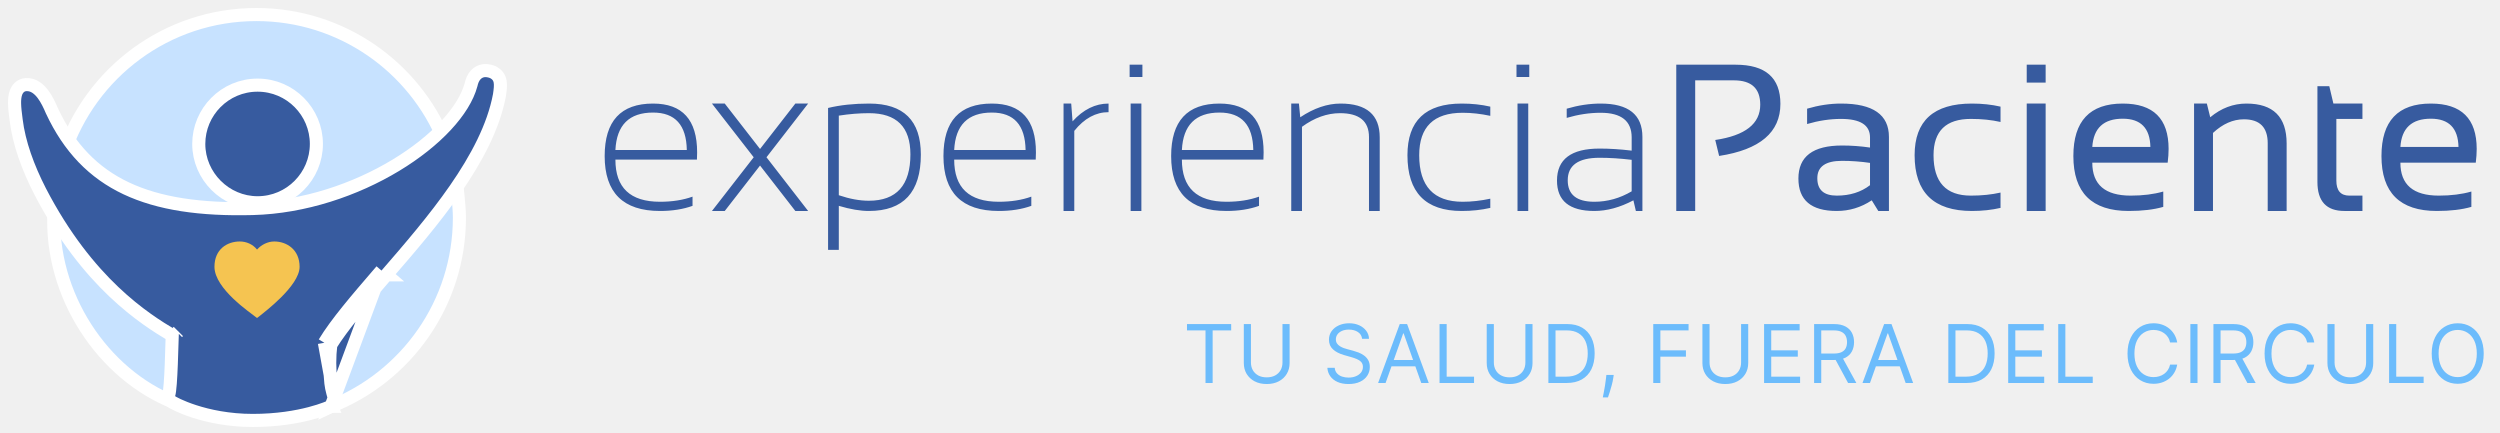
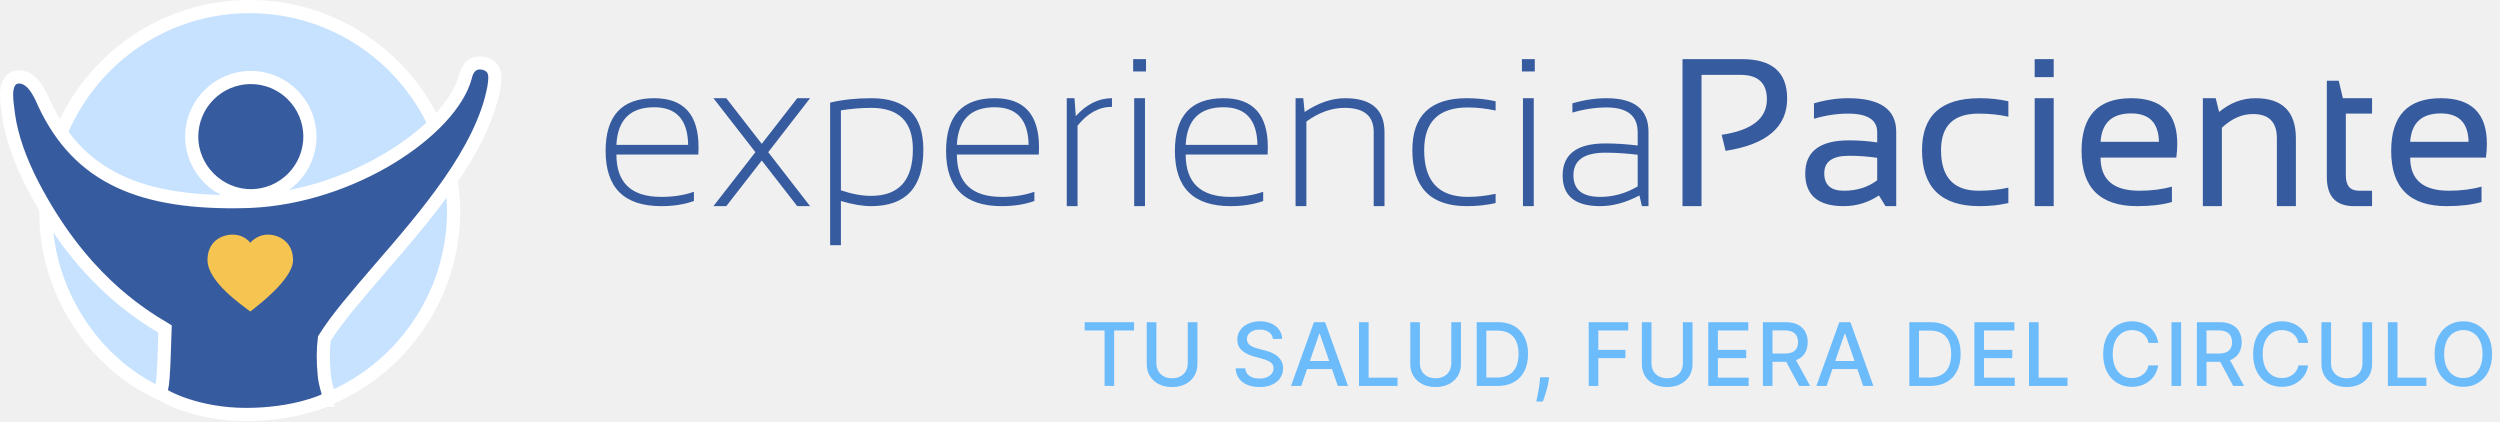
- <svg xmlns="http://www.w3.org/2000/svg" width="237" height="41" viewBox="0 0 237 41" fill="none">
-   <path d="M42.017 14.02L42.286 13.73L42.136 13.364C39.271 6.335 32.369 1.379 24.308 1.379C15.789 1.379 8.564 6.915 6.031 14.583L5.932 14.884L6.116 15.14C9.188 19.41 15.853 21.641 22.787 21.591C29.75 21.541 37.223 19.195 42.017 14.02Z" fill="#C7E2FF" stroke="white" stroke-width="1.241" />
-   <path d="M6.239 19.724L5.206 18.284L5.115 20.054C4.709 27.986 9.78 35.505 16.516 38.159L17.205 38.43L17.352 37.705C17.758 35.7 17.758 33.854 17.758 31.331V31.291V31.291V30.966L17.49 30.78C12.443 27.287 9.202 23.851 6.239 19.724Z" fill="#C7E2FF" stroke="white" stroke-width="1.241" />
-   <path d="M42.677 17.53L43.293 17.453L43.115 16.037L42.2 17.132L42.677 17.53ZM42.677 17.53L43.293 17.453L43.293 17.453L43.293 17.453L43.293 17.455L43.293 17.459L43.296 17.477L43.304 17.545C43.311 17.604 43.321 17.689 43.333 17.794C43.358 18.004 43.39 18.295 43.422 18.62C43.486 19.262 43.553 20.063 43.553 20.624C43.553 28.781 38.479 35.751 31.317 38.553L30.818 38.748L30.552 38.282C30.085 37.461 29.933 36.454 29.908 35.434C29.883 34.416 29.984 33.305 30.081 32.239L30.083 32.218L30.083 32.218L30.083 32.218L30.096 32.071L30.175 31.945C30.445 31.512 31.347 30.358 32.503 28.918C33.674 27.459 35.142 25.663 36.578 23.918C38.015 22.172 39.42 20.476 40.466 19.216C40.989 18.586 41.423 18.065 41.726 17.702L42.076 17.281L42.169 17.17L42.192 17.142L42.198 17.135L42.2 17.133L42.2 17.133C42.2 17.132 42.2 17.132 42.677 17.53Z" fill="#C7E2FF" stroke="white" stroke-width="1.241" />
-   <path d="M24.418 8.071C21.313 8.071 18.843 10.601 18.843 13.646C18.843 16.696 21.368 19.222 24.418 19.222C27.523 19.222 29.993 16.692 29.993 13.646C29.993 10.601 27.523 8.071 24.418 8.071Z" fill="#375B9F" stroke="white" stroke-width="1.241" />
-   <path d="M31.384 38.52L31.115 37.96C31.384 38.52 31.384 38.52 31.384 38.52L31.383 38.52L31.382 38.52L31.379 38.522L31.371 38.526L31.341 38.539C31.317 38.551 31.282 38.566 31.237 38.586C31.147 38.624 31.017 38.678 30.848 38.741C30.51 38.868 30.017 39.034 29.382 39.199C28.111 39.53 26.271 39.858 23.964 39.858C21.667 39.858 19.761 39.435 18.426 39.004C17.758 38.788 17.231 38.57 16.865 38.399C16.683 38.313 16.537 38.238 16.433 38.18C16.382 38.151 16.335 38.123 16.295 38.097C16.277 38.086 16.249 38.066 16.22 38.043C16.207 38.032 16.178 38.008 16.146 37.973C16.13 37.956 16.101 37.922 16.071 37.873C16.05 37.837 15.982 37.72 15.982 37.552V37.451L16.014 37.355C16.026 37.32 16.049 37.218 16.074 37.025C16.098 36.844 16.12 36.617 16.14 36.354C16.181 35.828 16.212 35.185 16.238 34.533C16.262 33.912 16.281 33.273 16.297 32.734C16.308 32.362 16.317 32.038 16.326 31.797C13.755 30.261 8.304 26.843 3.792 18.12L3.791 18.118C2.648 15.883 1.798 13.564 1.531 11.372L1.53 11.362L1.529 11.353C1.525 11.306 1.514 11.225 1.5 11.119C1.457 10.795 1.385 10.245 1.38 9.784C1.376 9.47 1.399 9.101 1.514 8.785C1.636 8.451 1.921 8.055 2.466 8.021C3.205 7.975 3.739 8.486 4.074 8.932C4.426 9.401 4.703 9.991 4.911 10.483C6.567 14.037 8.88 16.398 11.964 17.855C15.071 19.322 19.009 19.895 23.942 19.768L23.942 19.768C28.85 19.644 33.714 17.972 37.524 15.669C41.357 13.353 43.995 10.481 44.654 8.036C44.733 7.671 44.865 7.365 45.066 7.132C45.28 6.884 45.542 6.753 45.803 6.708C46.256 6.628 46.7 6.833 46.68 6.826L46.739 6.845L46.792 6.876C46.922 6.95 47.068 7.054 47.189 7.211C47.313 7.373 47.381 7.554 47.414 7.741C47.473 8.073 47.428 8.491 47.353 8.988L47.352 8.999L47.35 9.009C46.79 12.023 45.161 15.058 43.17 17.933C41.175 20.812 38.778 23.582 36.636 26.055M31.384 38.52L36.166 25.65M31.384 38.52L31.872 38.285L31.706 37.77L31.706 37.77L31.706 37.77L31.384 38.52ZM36.636 26.055C36.636 26.056 36.636 26.056 36.635 26.056L36.166 25.65M36.636 26.055C36.636 26.055 36.636 26.055 36.637 26.055L36.166 25.65M36.636 26.055C36.552 26.153 36.469 26.25 36.386 26.346C34.321 28.746 32.467 30.902 31.359 32.692M36.166 25.65C36.074 25.757 35.983 25.863 35.891 25.969C33.8 28.4 31.877 30.635 30.752 32.495M31.359 32.692C31.361 32.67 31.364 32.648 31.367 32.626L31.372 32.586V32.546V32.495H30.752M31.359 32.692C31.221 33.792 31.223 34.996 31.368 36.308L31.369 36.317L31.37 36.325C31.391 36.574 31.469 36.925 31.553 37.239C31.593 37.391 31.631 37.525 31.66 37.621C31.674 37.669 31.686 37.707 31.694 37.733L31.703 37.762L31.706 37.769L31.706 37.77L31.706 37.77L30.752 32.495M31.359 32.692C31.333 32.733 31.308 32.775 31.283 32.816L30.859 32.56L30.836 32.546L30.752 32.495M16.909 31.422L16.816 31.515L16.909 31.422Z" fill="#375B9F" stroke="white" stroke-width="1.241" />
-   <path d="M24.367 30.145L24.162 29.992C23.805 29.685 20.331 27.387 20.331 25.293C20.331 23.607 21.557 22.892 22.732 22.892C23.345 22.892 23.958 23.147 24.367 23.658C24.775 23.198 25.388 22.892 26.001 22.892C27.176 22.892 28.402 23.658 28.402 25.293C28.402 27.131 24.928 29.685 24.571 29.992L24.367 30.145Z" fill="#F5C451" />
-   <path d="M61.909 9.818C64.695 9.818 66.088 11.36 66.088 14.444C66.088 14.663 66.082 14.893 66.069 15.132H58.34C58.34 17.796 59.75 19.127 62.568 19.127C63.725 19.127 64.753 18.966 65.652 18.642V19.515C64.753 19.838 63.725 20 62.568 20C59.071 20 57.322 18.264 57.322 14.793C57.322 11.476 58.851 9.818 61.909 9.818ZM58.34 14.22H65.109C65.07 11.854 64.003 10.671 61.909 10.671C59.646 10.671 58.457 11.854 58.34 14.22ZM71.451 14.909L67.494 9.818H68.707L72.052 14.123L75.398 9.818H76.61L72.663 14.909L76.61 20H75.398L72.052 15.694L68.707 20H67.494L71.451 14.909ZM79.519 18.507C80.547 18.856 81.494 19.03 82.36 19.03C84.991 19.03 86.307 17.566 86.307 14.637C86.307 12.032 84.998 10.729 82.38 10.729C81.475 10.729 80.521 10.807 79.519 10.962V18.507ZM78.501 10.235C79.658 9.957 80.957 9.818 82.399 9.818C85.664 9.818 87.296 11.431 87.296 14.657C87.296 18.219 85.654 20 82.37 20C81.555 20 80.605 19.838 79.519 19.515V23.685H78.501V10.235ZM94.026 9.818C96.812 9.818 98.206 11.36 98.206 14.444C98.206 14.663 98.199 14.893 98.186 15.132H90.457C90.457 17.796 91.867 19.127 94.685 19.127C95.843 19.127 96.871 18.966 97.769 18.642V19.515C96.871 19.838 95.843 20 94.685 20C91.188 20 89.439 18.264 89.439 14.793C89.439 11.476 90.968 9.818 94.026 9.818ZM90.457 14.22H97.226C97.187 11.854 96.121 10.671 94.026 10.671C91.763 10.671 90.574 11.854 90.457 14.22ZM100.824 20V9.818H101.551L101.677 11.505C102.699 10.38 103.836 9.818 105.091 9.818V10.633C103.875 10.633 102.792 11.224 101.842 12.407V20H100.824ZM108.3 6.133V7.297H107.088V6.133H108.3ZM108.203 9.818V20H107.185V9.818H108.203ZM115.612 9.818C118.398 9.818 119.791 11.36 119.791 14.444C119.791 14.663 119.785 14.893 119.772 15.132H112.043C112.043 17.796 113.453 19.127 116.271 19.127C117.429 19.127 118.457 18.966 119.355 18.642V19.515C118.457 19.838 117.429 20 116.271 20C112.774 20 111.025 18.264 111.025 14.793C111.025 11.476 112.554 9.818 115.612 9.818ZM112.043 14.22H118.812C118.773 11.854 117.707 10.671 115.612 10.671C113.349 10.671 112.16 11.854 112.043 14.22ZM122.41 20V9.818H123.137L123.263 11.117C124.563 10.251 125.836 9.818 127.084 9.818C129.56 9.818 130.798 10.888 130.798 13.028V20H129.78V12.999C129.78 11.486 128.865 10.729 127.035 10.729C125.813 10.729 124.611 11.159 123.428 12.019V20H122.41ZM141.281 19.709C140.44 19.903 139.535 20 138.565 20C135.139 20 133.426 18.238 133.426 14.715C133.426 11.45 135.139 9.818 138.565 9.818C139.535 9.818 140.44 9.915 141.281 10.109V10.982C140.375 10.788 139.503 10.691 138.662 10.691C135.915 10.691 134.541 12.032 134.541 14.715C134.541 17.657 135.915 19.127 138.662 19.127C139.503 19.127 140.375 19.03 141.281 18.836V19.709ZM144.975 6.133V7.297H143.763V6.133H144.975ZM144.878 9.818V20H143.86V9.818H144.878ZM147.603 17.12C147.603 15.096 148.948 14.085 151.637 14.085C152.587 14.085 153.602 14.149 154.682 14.279V13.028C154.682 11.47 153.703 10.691 151.744 10.691C150.697 10.691 149.623 10.852 148.524 11.175V10.303C149.623 9.98 150.697 9.818 151.744 9.818C154.381 9.818 155.7 10.872 155.7 12.979V20H155.08L154.847 18.991C153.573 19.664 152.339 20 151.143 20C148.783 20 147.603 19.04 147.603 17.12ZM151.637 14.957C149.627 14.957 148.621 15.669 148.621 17.091C148.621 18.448 149.462 19.127 151.143 19.127C152.384 19.127 153.564 18.797 154.682 18.138V15.151C153.602 15.022 152.587 14.957 151.637 14.957ZM158.91 20V6.133H164.534C167.366 6.133 168.782 7.371 168.782 9.847C168.782 12.543 166.846 14.188 162.973 14.783L162.605 13.27C165.449 12.85 166.871 11.735 166.871 9.925C166.871 8.386 166.037 7.617 164.37 7.617H160.704V20H158.91ZM170.489 16.926C170.489 14.838 171.866 13.794 174.62 13.794C175.505 13.794 176.391 13.858 177.277 13.988V13.028C177.277 11.858 176.362 11.273 174.532 11.273C173.485 11.273 172.412 11.434 171.313 11.757V10.303C172.412 9.98 173.485 9.818 174.532 9.818C177.558 9.818 179.071 10.872 179.071 12.979V20H178.062L177.441 18.991C176.426 19.664 175.321 20 174.125 20C171.701 20 170.489 18.975 170.489 16.926ZM174.62 15.248C173.061 15.248 172.282 15.798 172.282 16.897C172.282 17.996 172.897 18.545 174.125 18.545C175.366 18.545 176.417 18.216 177.277 17.556V15.442C176.391 15.313 175.505 15.248 174.62 15.248ZM189.65 19.709C188.81 19.903 187.905 20 186.935 20C183.315 20 181.505 18.238 181.505 14.715C181.505 11.45 183.315 9.818 186.935 9.818C187.905 9.818 188.81 9.915 189.65 10.109V11.563C188.81 11.37 187.872 11.273 186.838 11.273C184.478 11.273 183.299 12.42 183.299 14.715C183.299 17.269 184.478 18.545 186.838 18.545C187.872 18.545 188.81 18.448 189.65 18.255V19.709ZM193.927 9.818V20H192.133V9.818H193.927ZM193.927 6.133V7.83H192.133V6.133H193.927ZM201.238 9.818C204.135 9.818 205.583 11.25 205.583 14.114C205.583 14.521 205.554 14.957 205.495 15.423H198.349C198.349 17.505 199.564 18.545 201.995 18.545C203.152 18.545 204.18 18.416 205.078 18.157V19.612C204.18 19.871 203.087 20 201.801 20C198.303 20 196.555 18.264 196.555 14.793C196.555 11.476 198.116 9.818 201.238 9.818ZM198.349 13.93H203.857C203.818 12.145 202.945 11.253 201.238 11.253C199.428 11.253 198.465 12.145 198.349 13.93ZM207.997 20V9.818H209.209L209.529 11.117C210.57 10.251 211.715 9.818 212.962 9.818C215.503 9.818 216.773 11.082 216.773 13.61V20H214.979V13.58C214.979 12.068 214.226 11.311 212.72 11.311C211.692 11.311 210.716 11.741 209.791 12.601V20H207.997ZM219.692 8.169H220.817L221.205 9.818H223.959V11.273H221.486V17.12C221.486 18.07 221.897 18.545 222.718 18.545H223.959V20H222.252C220.546 20 219.692 19.085 219.692 17.256V8.169ZM230.446 9.818C233.343 9.818 234.791 11.25 234.791 14.114C234.791 14.521 234.762 14.957 234.703 15.423H227.557C227.557 17.505 228.772 18.545 231.203 18.545C232.36 18.545 233.388 18.416 234.286 18.157V19.612C233.388 19.871 232.295 20 231.009 20C227.511 20 225.763 18.264 225.763 14.793C225.763 11.476 227.324 9.818 230.446 9.818ZM227.557 13.93H233.065C233.026 12.145 232.153 11.253 230.446 11.253C228.636 11.253 227.673 12.145 227.557 13.93Z" fill="#375B9F" />
-   <path d="M112.527 31.322V30.722H116.716V31.322H114.959V36.307H114.283V31.322H112.527ZM121.579 30.722H122.255V34.42C122.255 34.802 122.165 35.143 121.985 35.443C121.807 35.741 121.555 35.977 121.229 36.149C120.904 36.32 120.522 36.406 120.084 36.406C119.646 36.406 119.264 36.32 118.939 36.149C118.613 35.977 118.36 35.741 118.18 35.443C118.002 35.143 117.913 34.802 117.913 34.42V30.722H118.589V34.366C118.589 34.638 118.649 34.881 118.769 35.094C118.889 35.305 119.06 35.471 119.282 35.593C119.506 35.713 119.773 35.773 120.084 35.773C120.395 35.773 120.662 35.713 120.886 35.593C121.109 35.471 121.28 35.305 121.399 35.094C121.519 34.881 121.579 34.638 121.579 34.366V30.722ZM129.127 32.118C129.095 31.842 128.962 31.627 128.729 31.475C128.496 31.322 128.211 31.246 127.873 31.246C127.626 31.246 127.409 31.286 127.224 31.366C127.04 31.446 126.896 31.556 126.793 31.696C126.691 31.836 126.64 31.995 126.64 32.173C126.64 32.322 126.676 32.45 126.746 32.557C126.819 32.663 126.912 32.751 127.025 32.822C127.137 32.891 127.256 32.948 127.379 32.994C127.503 33.037 127.616 33.073 127.72 33.1L128.287 33.253C128.433 33.291 128.595 33.344 128.773 33.411C128.953 33.478 129.125 33.57 129.288 33.687C129.454 33.801 129.59 33.948 129.697 34.128C129.805 34.308 129.858 34.529 129.858 34.791C129.858 35.093 129.779 35.366 129.621 35.609C129.465 35.853 129.236 36.047 128.934 36.19C128.634 36.334 128.269 36.406 127.84 36.406C127.44 36.406 127.094 36.341 126.801 36.212C126.51 36.083 126.281 35.903 126.114 35.672C125.948 35.441 125.855 35.173 125.833 34.867H126.531C126.549 35.078 126.62 35.253 126.744 35.391C126.869 35.527 127.027 35.629 127.218 35.697C127.411 35.762 127.618 35.795 127.84 35.795C128.098 35.795 128.33 35.753 128.536 35.669C128.741 35.584 128.904 35.466 129.024 35.315C129.144 35.162 129.204 34.984 129.204 34.78C129.204 34.595 129.152 34.444 129.048 34.327C128.945 34.211 128.808 34.117 128.639 34.044C128.47 33.971 128.287 33.907 128.091 33.853L127.404 33.657C126.967 33.531 126.622 33.352 126.367 33.119C126.113 32.886 125.986 32.582 125.986 32.206C125.986 31.893 126.07 31.62 126.239 31.387C126.41 31.153 126.639 30.971 126.926 30.842C127.216 30.711 127.538 30.646 127.895 30.646C128.255 30.646 128.575 30.71 128.855 30.839C129.135 30.966 129.356 31.141 129.52 31.363C129.686 31.585 129.773 31.837 129.782 32.118H129.127ZM131.353 36.307H130.644L132.695 30.722H133.393L135.444 36.307H134.735L133.066 31.606H133.022L131.353 36.307ZM131.615 34.126H134.473V34.726H131.615V34.126ZM136.468 36.307V30.722H137.144V35.707H139.74V36.307H136.468ZM144.607 30.722H145.283V34.42C145.283 34.802 145.193 35.143 145.013 35.443C144.835 35.741 144.583 35.977 144.257 36.149C143.932 36.32 143.55 36.406 143.112 36.406C142.674 36.406 142.292 36.32 141.967 36.149C141.641 35.977 141.388 35.741 141.208 35.443C141.03 35.143 140.941 34.802 140.941 34.42V30.722H141.617V34.366C141.617 34.638 141.677 34.881 141.797 35.094C141.917 35.305 142.088 35.471 142.31 35.593C142.534 35.713 142.801 35.773 143.112 35.773C143.423 35.773 143.69 35.713 143.914 35.593C144.137 35.471 144.308 35.305 144.427 35.094C144.547 34.881 144.607 34.638 144.607 34.366V30.722ZM148.511 36.307H146.787V30.722H148.587C149.129 30.722 149.593 30.834 149.978 31.057C150.364 31.279 150.659 31.598 150.864 32.015C151.07 32.429 151.173 32.926 151.173 33.504C151.173 34.086 151.069 34.587 150.862 35.007C150.654 35.425 150.353 35.746 149.956 35.972C149.56 36.196 149.078 36.307 148.511 36.307ZM147.464 35.707H148.467C148.929 35.707 149.312 35.618 149.615 35.44C149.919 35.262 150.145 35.008 150.294 34.679C150.444 34.35 150.518 33.958 150.518 33.504C150.518 33.053 150.444 32.665 150.297 32.339C150.15 32.012 149.93 31.761 149.637 31.587C149.344 31.41 148.98 31.322 148.544 31.322H147.464V35.707ZM152.981 35.544L152.937 35.838C152.906 36.046 152.859 36.267 152.796 36.504C152.734 36.74 152.669 36.963 152.602 37.172C152.535 37.381 152.479 37.547 152.436 37.671H151.945C151.968 37.555 151.999 37.401 152.037 37.21C152.076 37.019 152.114 36.806 152.152 36.569C152.192 36.335 152.225 36.095 152.25 35.849L152.283 35.544H152.981ZM156.728 36.307V30.722H160.077V31.322H157.404V33.209H159.826V33.809H157.404V36.307H156.728ZM165.055 30.722H165.731V34.42C165.731 34.802 165.641 35.143 165.461 35.443C165.283 35.741 165.031 35.977 164.705 36.149C164.38 36.32 163.998 36.406 163.56 36.406C163.122 36.406 162.74 36.32 162.415 36.149C162.089 35.977 161.836 35.741 161.656 35.443C161.478 35.143 161.389 34.802 161.389 34.42V30.722H162.065V34.366C162.065 34.638 162.125 34.881 162.245 35.094C162.365 35.305 162.536 35.471 162.758 35.593C162.982 35.713 163.249 35.773 163.56 35.773C163.871 35.773 164.138 35.713 164.362 35.593C164.585 35.471 164.756 35.305 164.875 35.094C164.995 34.881 165.055 34.638 165.055 34.366V30.722ZM167.235 36.307V30.722H170.606V31.322H167.912V33.209H170.432V33.809H167.912V35.707H170.65V36.307H167.235ZM171.979 36.307V30.722H173.866C174.302 30.722 174.661 30.797 174.941 30.946C175.221 31.093 175.428 31.296 175.562 31.554C175.697 31.812 175.764 32.106 175.764 32.435C175.764 32.764 175.697 33.056 175.562 33.31C175.428 33.565 175.222 33.765 174.943 33.91C174.665 34.054 174.31 34.126 173.877 34.126H172.35V33.515H173.855C174.153 33.515 174.393 33.471 174.575 33.384C174.759 33.297 174.892 33.173 174.973 33.013C175.057 32.851 175.099 32.658 175.099 32.435C175.099 32.211 175.057 32.016 174.973 31.848C174.89 31.681 174.756 31.552 174.572 31.461C174.389 31.368 174.146 31.322 173.844 31.322H172.655V36.307H171.979ZM174.608 33.798L175.982 36.307H175.197L173.844 33.798H174.608ZM177.274 36.307H176.565L178.616 30.722H179.314L181.365 36.307H180.656L178.987 31.606H178.943L177.274 36.307ZM177.536 34.126H180.394V34.726H177.536V34.126ZM186.426 36.307H184.702V30.722H186.502C187.044 30.722 187.508 30.834 187.893 31.057C188.278 31.279 188.574 31.598 188.779 32.015C188.985 32.429 189.088 32.926 189.088 33.504C189.088 34.086 188.984 34.587 188.777 35.007C188.569 35.425 188.268 35.746 187.871 35.972C187.475 36.196 186.993 36.307 186.426 36.307ZM185.378 35.707H186.382C186.844 35.707 187.227 35.618 187.53 35.44C187.834 35.262 188.06 35.008 188.209 34.679C188.358 34.35 188.433 33.958 188.433 33.504C188.433 33.053 188.359 32.665 188.212 32.339C188.065 32.012 187.845 31.761 187.552 31.587C187.259 31.41 186.895 31.322 186.458 31.322H185.378V35.707ZM190.376 36.307V30.722H193.747V31.322H191.052V33.209H193.572V33.809H191.052V35.707H193.79V36.307H190.376ZM195.119 36.307V30.722H195.796V35.707H198.392V36.307H195.119ZM206.401 32.467H205.725C205.685 32.273 205.615 32.102 205.515 31.955C205.417 31.807 205.297 31.684 205.155 31.584C205.015 31.482 204.859 31.406 204.688 31.355C204.517 31.304 204.339 31.278 204.154 31.278C203.816 31.278 203.509 31.364 203.235 31.535C202.962 31.706 202.745 31.957 202.583 32.29C202.423 32.623 202.343 33.031 202.343 33.515C202.343 33.998 202.423 34.407 202.583 34.739C202.745 35.072 202.962 35.324 203.235 35.495C203.509 35.666 203.816 35.751 204.154 35.751C204.339 35.751 204.517 35.726 204.688 35.675C204.859 35.624 205.015 35.548 205.155 35.448C205.297 35.346 205.417 35.222 205.515 35.075C205.615 34.926 205.685 34.755 205.725 34.562H206.401C206.35 34.847 206.257 35.103 206.123 35.328C205.988 35.554 205.821 35.746 205.621 35.904C205.421 36.06 205.197 36.179 204.947 36.261C204.7 36.343 204.436 36.384 204.154 36.384C203.677 36.384 203.254 36.267 202.883 36.035C202.512 35.802 202.22 35.471 202.007 35.042C201.795 34.613 201.688 34.104 201.688 33.515C201.688 32.926 201.795 32.416 202.007 31.987C202.22 31.558 202.512 31.227 202.883 30.995C203.254 30.762 203.677 30.646 204.154 30.646C204.436 30.646 204.7 30.686 204.947 30.768C205.197 30.85 205.421 30.97 205.621 31.128C205.821 31.285 205.988 31.476 206.123 31.701C206.257 31.925 206.35 32.18 206.401 32.467ZM208.324 30.722V36.307H207.648V30.722H208.324ZM209.834 36.307V30.722H211.721C212.157 30.722 212.516 30.797 212.796 30.946C213.076 31.093 213.283 31.296 213.417 31.554C213.552 31.812 213.619 32.106 213.619 32.435C213.619 32.764 213.552 33.056 213.417 33.31C213.283 33.565 213.076 33.765 212.798 33.91C212.52 34.054 212.165 34.126 211.732 34.126H210.205V33.515H211.71C212.008 33.515 212.248 33.471 212.43 33.384C212.614 33.297 212.746 33.173 212.828 33.013C212.912 32.851 212.954 32.658 212.954 32.435C212.954 32.211 212.912 32.016 212.828 31.848C212.745 31.681 212.611 31.552 212.427 31.461C212.244 31.368 212.001 31.322 211.699 31.322H210.51V36.307H209.834ZM212.463 33.798L213.837 36.307H213.052L211.699 33.798H212.463ZM219.394 32.467H218.718C218.678 32.273 218.608 32.102 218.508 31.955C218.41 31.807 218.29 31.684 218.148 31.584C218.008 31.482 217.853 31.406 217.682 31.355C217.511 31.304 217.333 31.278 217.147 31.278C216.809 31.278 216.503 31.364 216.228 31.535C215.955 31.706 215.738 31.957 215.576 32.29C215.416 32.623 215.336 33.031 215.336 33.515C215.336 33.998 215.416 34.407 215.576 34.739C215.738 35.072 215.955 35.324 216.228 35.495C216.503 35.666 216.809 35.751 217.147 35.751C217.333 35.751 217.511 35.726 217.682 35.675C217.853 35.624 218.008 35.548 218.148 35.448C218.29 35.346 218.41 35.222 218.508 35.075C218.608 34.926 218.678 34.755 218.718 34.562H219.394C219.343 34.847 219.251 35.103 219.116 35.328C218.982 35.554 218.814 35.746 218.614 35.904C218.414 36.06 218.19 36.179 217.941 36.261C217.693 36.343 217.429 36.384 217.147 36.384C216.671 36.384 216.247 36.267 215.876 36.035C215.505 35.802 215.213 35.471 215.001 35.042C214.788 34.613 214.682 34.104 214.682 33.515C214.682 32.926 214.788 32.416 215.001 31.987C215.213 31.558 215.505 31.227 215.876 30.995C216.247 30.762 216.671 30.646 217.147 30.646C217.429 30.646 217.693 30.686 217.941 30.768C218.19 30.85 218.414 30.97 218.614 31.128C218.814 31.285 218.982 31.476 219.116 31.701C219.251 31.925 219.343 32.18 219.394 32.467ZM224.306 30.722H224.983V34.42C224.983 34.802 224.893 35.143 224.713 35.443C224.535 35.741 224.283 35.977 223.957 36.149C223.632 36.32 223.25 36.406 222.812 36.406C222.374 36.406 221.992 36.32 221.666 36.149C221.341 35.977 221.088 35.741 220.908 35.443C220.73 35.143 220.641 34.802 220.641 34.42V30.722H221.317V34.366C221.317 34.638 221.377 34.881 221.497 35.094C221.617 35.305 221.788 35.471 222.01 35.593C222.234 35.713 222.501 35.773 222.812 35.773C223.123 35.773 223.39 35.713 223.614 35.593C223.837 35.471 224.008 35.305 224.126 35.094C224.246 34.881 224.306 34.638 224.306 34.366V30.722ZM226.487 36.307V30.722H227.163V35.707H229.76V36.307H226.487ZM235.456 33.515C235.456 34.104 235.349 34.613 235.137 35.042C234.924 35.471 234.632 35.802 234.261 36.035C233.89 36.267 233.467 36.384 232.99 36.384C232.514 36.384 232.09 36.267 231.719 36.035C231.349 35.802 231.057 35.471 230.844 35.042C230.631 34.613 230.525 34.104 230.525 33.515C230.525 32.926 230.631 32.416 230.844 31.987C231.057 31.558 231.349 31.227 231.719 30.995C232.09 30.762 232.514 30.646 232.99 30.646C233.467 30.646 233.89 30.762 234.261 30.995C234.632 31.227 234.924 31.558 235.137 31.987C235.349 32.416 235.456 32.926 235.456 33.515ZM234.801 33.515C234.801 33.031 234.72 32.623 234.559 32.29C234.399 31.957 234.181 31.706 233.907 31.535C233.634 31.364 233.329 31.278 232.99 31.278C232.652 31.278 232.346 31.364 232.071 31.535C231.799 31.706 231.581 31.957 231.419 32.29C231.259 32.623 231.179 33.031 231.179 33.515C231.179 33.998 231.259 34.407 231.419 34.739C231.581 35.072 231.799 35.324 232.071 35.495C232.346 35.666 232.652 35.751 232.99 35.751C233.329 35.751 233.634 35.666 233.907 35.495C234.181 35.324 234.399 35.072 234.559 34.739C234.72 34.407 234.801 33.998 234.801 33.515Z" fill="#6CBCFC" />
+ <svg xmlns="http://www.w3.org/2000/svg" width="570" height="96" viewBox="0 0 570 96" fill="none">
+   <path d="M56.917 1.5C76.4 1.5 93.082 13.479 100.007 30.467L100.368 31.351L99.718 32.052C88.13 44.56 70.07 50.229 53.241 50.35C36.745 50.468 20.877 45.246 13.303 35.239L12.949 34.76L12.502 34.139L12.743 33.413C18.865 14.879 36.327 1.5 56.917 1.5Z" fill="#C7E2FF" stroke="white" stroke-width="3" />
+   <path d="M41.084 76.025C41.071 81.068 40.967 85.034 40.105 89.296L39.749 91.05L38.084 90.393C21.804 83.98 9.547 65.806 10.53 46.635L10.748 42.358L13.246 45.837C20.406 55.813 28.241 64.115 40.439 72.56L41.084 73.008V73.794L41.084 76.025Z" fill="#C7E2FF" stroke="white" stroke-width="3" />
+   <path d="M102.801 40.348V40.352C102.802 40.355 102.803 40.359 102.803 40.364C102.804 40.374 102.806 40.388 102.808 40.407C102.813 40.445 102.82 40.501 102.829 40.572C102.846 40.714 102.87 40.919 102.899 41.173C102.958 41.68 103.036 42.385 103.115 43.17C103.269 44.72 103.431 46.657 103.431 48.014C103.431 67.727 91.167 84.574 73.858 91.346L72.65 91.818L72.008 90.69C70.879 88.707 70.513 86.273 70.453 83.808C70.392 81.33 70.639 78.626 70.874 76.034L70.907 75.678L71.096 75.375L71.412 74.903C72.305 73.621 74.279 71.104 76.723 68.059C79.554 64.533 83.102 60.192 86.573 55.973C90.044 51.754 93.442 47.655 95.97 44.61C97.235 43.088 98.282 41.828 99.013 40.95C99.379 40.511 99.666 40.167 99.862 39.932C99.959 39.816 100.034 39.726 100.084 39.666C100.109 39.636 100.128 39.613 100.141 39.597C100.147 39.59 100.153 39.584 100.156 39.58C100.157 39.578 100.159 39.576 100.16 39.575L100.161 39.574L102.372 36.926L102.801 40.348Z" fill="#C7E2FF" stroke="white" stroke-width="3" />
+   <path d="M57.184 17.674C64.689 17.674 70.658 23.788 70.658 31.149C70.658 38.51 64.688 44.624 57.184 44.624C49.812 44.624 43.708 38.521 43.708 31.149C43.708 23.788 49.678 17.674 57.184 17.674Z" fill="#375B9F" stroke="white" stroke-width="3" />
+   <path d="M108.867 14.378C109.689 14.234 110.499 14.476 110.832 14.6L110.989 14.664L111.13 14.711L111.259 14.785C111.574 14.965 111.926 15.215 112.218 15.595C112.518 15.986 112.684 16.423 112.764 16.876C112.905 17.679 112.795 18.689 112.615 19.89L112.612 19.916L112.607 19.941C111.254 27.225 107.317 34.561 102.504 41.509C97.682 48.469 91.887 55.165 86.711 61.142C81.479 67.226 76.743 72.685 73.958 77.185C73.648 79.674 73.63 82.382 73.918 85.317L73.981 85.921L73.985 85.962L74.011 86.198C74.083 86.773 74.251 87.507 74.427 88.172C74.524 88.538 74.617 88.862 74.686 89.094C74.721 89.209 74.749 89.301 74.769 89.363C74.778 89.394 74.786 89.418 74.791 89.433C74.793 89.441 74.795 89.447 74.796 89.45L74.798 89.454L75.198 90.699L74.019 91.266L73.37 89.914L74.019 91.266L74.018 91.266C74.017 91.267 74.016 91.267 74.015 91.267C74.013 91.268 74.01 91.27 74.008 91.271C74.002 91.274 73.995 91.277 73.986 91.281C73.969 91.289 73.945 91.3 73.916 91.313C73.857 91.34 73.772 91.378 73.664 91.425C73.447 91.518 73.132 91.647 72.724 91.801C71.907 92.107 70.715 92.508 69.18 92.908C66.109 93.708 61.66 94.5 56.086 94.5C50.533 94.5 45.928 93.479 42.701 92.436C41.087 91.915 39.812 91.387 38.928 90.974C38.487 90.767 38.136 90.586 37.884 90.445C37.761 90.376 37.646 90.308 37.551 90.245C37.508 90.217 37.44 90.17 37.369 90.113C37.338 90.088 37.267 90.029 37.19 89.944C37.152 89.903 37.08 89.82 37.01 89.703C36.958 89.617 36.794 89.332 36.794 88.926V88.683L36.87 88.451C36.898 88.366 36.954 88.118 37.016 87.653C37.073 87.216 37.127 86.666 37.176 86.031C37.274 84.762 37.351 83.206 37.412 81.63C37.511 79.097 37.574 76.446 37.628 75.018C31.413 71.305 18.238 63.046 7.332 41.961L7.329 41.955C4.653 36.724 2.642 31.299 1.932 26.149L1.866 25.651L1.864 25.629L1.861 25.605C1.819 25.144 1.517 23.291 1.501 21.813C1.493 21.054 1.547 20.162 1.825 19.399C2.121 18.591 2.809 17.635 4.126 17.553L4.292 17.547C5.992 17.519 7.229 18.709 8.013 19.755C8.862 20.887 9.532 22.312 10.034 23.501C14.037 32.092 19.628 37.799 27.082 41.32C34.591 44.867 44.109 46.251 56.032 45.945H56.033L57.145 45.906C68.627 45.39 79.938 41.429 88.859 36.038C98.143 30.428 104.525 23.47 106.103 17.553C106.292 16.687 106.607 15.958 107.087 15.402C107.603 14.803 108.237 14.488 108.867 14.378Z" fill="#375B9F" stroke="white" stroke-width="3" />
+   <path d="M57.059 71.025L56.565 70.655C55.701 69.914 47.306 64.358 47.306 59.297C47.306 55.223 50.269 53.494 53.108 53.494C54.59 53.494 56.071 54.111 57.059 55.346C58.046 54.235 59.528 53.494 61.009 53.494C63.849 53.494 66.812 55.346 66.812 59.297C66.812 63.741 58.417 69.914 57.553 70.655L57.059 71.025Z" fill="#F5C451" />
+   <path d="M149.165 22.391C155.899 22.391 159.267 26.117 159.267 33.57C159.267 34.102 159.251 34.656 159.22 35.234H140.54C140.54 41.672 143.946 44.891 150.759 44.891C153.556 44.891 156.04 44.5 158.212 43.719V45.828C156.04 46.609 153.556 47 150.759 47C142.306 47 138.079 42.805 138.079 34.414C138.079 26.398 141.774 22.391 149.165 22.391ZM140.54 33.031H156.899C156.806 27.312 154.228 24.453 149.165 24.453C143.696 24.453 140.821 27.312 140.54 33.031ZM172.228 34.695L162.665 22.391H165.595L173.681 32.797L181.767 22.391H184.696L175.157 34.695L184.696 47H181.767L173.681 36.594L165.595 47H162.665L172.228 34.695ZM191.728 43.391C194.212 44.234 196.501 44.656 198.595 44.656C204.954 44.656 208.134 41.117 208.134 34.039C208.134 27.742 204.97 24.594 198.642 24.594C196.454 24.594 194.149 24.781 191.728 25.156V43.391ZM189.267 23.398C192.063 22.727 195.204 22.391 198.688 22.391C206.579 22.391 210.524 26.289 210.524 34.086C210.524 42.695 206.556 47 198.618 47C196.649 47 194.353 46.609 191.728 45.828V55.906H189.267V23.398ZM226.79 22.391C233.524 22.391 236.892 26.117 236.892 33.57C236.892 34.102 236.876 34.656 236.845 35.234H218.165C218.165 41.672 221.571 44.891 228.384 44.891C231.181 44.891 233.665 44.5 235.837 43.719V45.828C233.665 46.609 231.181 47 228.384 47C219.931 47 215.704 42.805 215.704 34.414C215.704 26.398 219.399 22.391 226.79 22.391ZM218.165 33.031H234.524C234.431 27.312 231.853 24.453 226.79 24.453C221.321 24.453 218.446 27.312 218.165 33.031ZM243.22 47V22.391H244.978L245.282 26.469C247.751 23.75 250.501 22.391 253.532 22.391V24.359C250.595 24.359 247.978 25.789 245.681 28.648V47H243.22ZM261.29 13.484V16.297H258.36V13.484H261.29ZM261.056 22.391V47H258.595V22.391H261.056ZM278.962 22.391C285.696 22.391 289.063 26.117 289.063 33.57C289.063 34.102 289.048 34.656 289.017 35.234H270.337C270.337 41.672 273.743 44.891 280.556 44.891C283.353 44.891 285.837 44.5 288.009 43.719V45.828C285.837 46.609 283.353 47 280.556 47C272.103 47 267.876 42.805 267.876 34.414C267.876 26.398 271.571 22.391 278.962 22.391ZM270.337 33.031H286.696C286.603 27.312 284.024 24.453 278.962 24.453C273.493 24.453 270.618 27.312 270.337 33.031ZM295.392 47V22.391H297.149L297.454 25.531C300.595 23.438 303.673 22.391 306.688 22.391C312.673 22.391 315.665 24.977 315.665 30.148V47H313.204V30.078C313.204 26.422 310.993 24.594 306.571 24.594C303.618 24.594 300.712 25.633 297.853 27.711V47H295.392ZM341.001 46.297C338.97 46.766 336.782 47 334.438 47C326.157 47 322.017 42.742 322.017 34.227C322.017 26.336 326.157 22.391 334.438 22.391C336.782 22.391 338.97 22.625 341.001 23.094V25.203C338.813 24.734 336.704 24.5 334.673 24.5C328.032 24.5 324.712 27.742 324.712 34.227C324.712 41.336 328.032 44.891 334.673 44.891C336.704 44.891 338.813 44.656 341.001 44.188V46.297ZM349.931 13.484V16.297H347.001V13.484H349.931ZM349.696 22.391V47H347.235V22.391H349.696ZM356.282 40.039C356.282 35.148 359.532 32.703 366.032 32.703C368.329 32.703 370.782 32.859 373.392 33.172V30.148C373.392 26.383 371.024 24.5 366.29 24.5C363.759 24.5 361.165 24.891 358.509 25.672V23.562C361.165 22.781 363.759 22.391 366.29 22.391C372.665 22.391 375.853 24.938 375.853 30.031V47H374.353L373.79 44.562C370.712 46.188 367.728 47 364.837 47C359.134 47 356.282 44.68 356.282 40.039ZM366.032 34.812C361.173 34.812 358.743 36.531 358.743 39.969C358.743 43.25 360.774 44.891 364.837 44.891C367.837 44.891 370.688 44.094 373.392 42.5V35.281C370.782 34.969 368.329 34.812 366.032 34.812ZM383.61 47V13.484H397.204C404.048 13.484 407.47 16.477 407.47 22.461C407.47 28.977 402.79 32.953 393.431 34.391L392.54 30.734C399.415 29.719 402.853 27.023 402.853 22.648C402.853 18.93 400.837 17.07 396.806 17.07H387.946V47H383.61ZM411.595 39.57C411.595 34.523 414.923 32 421.579 32C423.72 32 425.86 32.156 428.001 32.469V30.148C428.001 27.32 425.79 25.906 421.368 25.906C418.837 25.906 416.243 26.297 413.587 27.078V23.562C416.243 22.781 418.837 22.391 421.368 22.391C428.681 22.391 432.337 24.938 432.337 30.031V47H429.899L428.399 44.562C425.946 46.188 423.274 47 420.384 47C414.524 47 411.595 44.523 411.595 39.57ZM421.579 35.516C417.813 35.516 415.931 36.844 415.931 39.5C415.931 42.156 417.415 43.484 420.384 43.484C423.384 43.484 425.923 42.688 428.001 41.094V35.984C425.86 35.672 423.72 35.516 421.579 35.516ZM457.907 46.297C455.876 46.766 453.688 47 451.345 47C442.595 47 438.22 42.742 438.22 34.227C438.22 26.336 442.595 22.391 451.345 22.391C453.688 22.391 455.876 22.625 457.907 23.094V26.609C455.876 26.141 453.61 25.906 451.11 25.906C445.407 25.906 442.556 28.68 442.556 34.227C442.556 40.398 445.407 43.484 451.11 43.484C453.61 43.484 455.876 43.25 457.907 42.781V46.297ZM468.243 22.391V47H463.907V22.391H468.243ZM468.243 13.484V17.586H463.907V13.484H468.243ZM485.915 22.391C492.915 22.391 496.415 25.852 496.415 32.773C496.415 33.758 496.345 34.812 496.204 35.938H478.931C478.931 40.969 481.868 43.484 487.743 43.484C490.54 43.484 493.024 43.172 495.196 42.547V46.062C493.024 46.688 490.384 47 487.274 47C478.821 47 474.595 42.805 474.595 34.414C474.595 26.398 478.368 22.391 485.915 22.391ZM478.931 32.328H492.243C492.149 28.016 490.04 25.859 485.915 25.859C481.54 25.859 479.212 28.016 478.931 32.328ZM502.251 47V22.391H505.181L505.954 25.531C508.47 23.438 511.235 22.391 514.251 22.391C520.392 22.391 523.462 25.445 523.462 31.555V47H519.126V31.484C519.126 27.828 517.306 26 513.665 26C511.181 26 508.821 27.039 506.587 29.117V47H502.251ZM530.517 18.406H533.235L534.173 22.391H540.829V25.906H534.853V40.039C534.853 42.336 535.845 43.484 537.829 43.484H540.829V47H536.704C532.579 47 530.517 44.789 530.517 40.367V18.406ZM556.509 22.391C563.509 22.391 567.009 25.852 567.009 32.773C567.009 33.758 566.938 34.812 566.798 35.938H549.524C549.524 40.969 552.462 43.484 558.337 43.484C561.134 43.484 563.618 43.172 565.79 42.547V46.062C563.618 46.688 560.978 47 557.868 47C549.415 47 545.188 42.805 545.188 34.414C545.188 26.398 548.962 22.391 556.509 22.391ZM549.524 32.328H562.837C562.743 28.016 560.634 25.859 556.509 25.859C552.134 25.859 549.806 28.016 549.524 32.328Z" fill="#375B9F" />
+   <path d="M247.31 75.344V73.454H258.567V75.344H254.029V88H251.841V75.344H247.31ZM270.808 73.454H273.01V83.021C273.01 84.039 272.771 84.941 272.293 85.727C271.814 86.508 271.142 87.124 270.275 87.574C269.409 88.019 268.393 88.242 267.229 88.242C266.069 88.242 265.055 88.019 264.189 87.574C263.322 87.124 262.65 86.508 262.172 85.727C261.694 84.941 261.454 84.039 261.454 83.021V73.454H263.649V82.844C263.649 83.502 263.793 84.087 264.082 84.598C264.376 85.109 264.79 85.512 265.325 85.805C265.86 86.094 266.495 86.239 267.229 86.239C267.967 86.239 268.604 86.094 269.139 85.805C269.679 85.512 270.091 85.109 270.375 84.598C270.664 84.087 270.808 83.502 270.808 82.844V73.454ZM290.227 77.276C290.151 76.603 289.839 76.082 289.289 75.713C288.74 75.339 288.049 75.152 287.215 75.152C286.619 75.152 286.103 75.247 285.667 75.436C285.231 75.621 284.893 75.876 284.651 76.203C284.415 76.525 284.296 76.892 284.296 77.304C284.296 77.65 284.377 77.948 284.538 78.199C284.704 78.45 284.919 78.66 285.184 78.831C285.454 78.997 285.743 79.136 286.051 79.25C286.358 79.359 286.654 79.449 286.938 79.52L288.359 79.889C288.823 80.003 289.299 80.157 289.786 80.351C290.274 80.545 290.726 80.801 291.143 81.118C291.56 81.435 291.896 81.828 292.151 82.297C292.412 82.766 292.542 83.327 292.542 83.98C292.542 84.804 292.329 85.535 291.903 86.175C291.482 86.814 290.868 87.318 290.063 87.688C289.263 88.057 288.295 88.242 287.159 88.242C286.07 88.242 285.127 88.069 284.332 87.723C283.536 87.377 282.914 86.887 282.464 86.253C282.014 85.614 281.766 84.856 281.718 83.98H283.92C283.963 84.506 284.133 84.944 284.431 85.294C284.734 85.64 285.12 85.898 285.589 86.068C286.062 86.234 286.581 86.317 287.144 86.317C287.765 86.317 288.316 86.22 288.799 86.026C289.287 85.827 289.67 85.552 289.95 85.202C290.229 84.847 290.369 84.432 290.369 83.959C290.369 83.528 290.246 83.175 289.999 82.901C289.758 82.626 289.429 82.399 289.012 82.219C288.6 82.039 288.134 81.88 287.613 81.743L285.894 81.274C284.73 80.957 283.806 80.49 283.124 79.875C282.447 79.26 282.109 78.445 282.109 77.432C282.109 76.594 282.336 75.862 282.791 75.237C283.245 74.612 283.861 74.127 284.637 73.781C285.414 73.431 286.29 73.256 287.265 73.256C288.25 73.256 289.119 73.428 289.872 73.774C290.629 74.12 291.226 74.596 291.661 75.202C292.097 75.803 292.324 76.494 292.343 77.276H290.227ZM296.676 88H294.347L299.581 73.454H302.116L307.351 88H305.021L300.909 76.097H300.795L296.676 88ZM297.067 82.304H304.624V84.151H297.067V82.304ZM309.851 88V73.454H312.046V86.111H318.637V88H309.851ZM330.894 73.454H333.096V83.021C333.096 84.039 332.857 84.941 332.378 85.727C331.9 86.508 331.228 87.124 330.361 87.574C329.495 88.019 328.479 88.242 327.315 88.242C326.155 88.242 325.141 88.019 324.275 87.574C323.408 87.124 322.736 86.508 322.258 85.727C321.78 84.941 321.54 84.039 321.54 83.021V73.454H323.735V82.844C323.735 83.502 323.879 84.087 324.168 84.598C324.462 85.109 324.876 85.512 325.411 85.805C325.946 86.094 326.581 86.239 327.315 86.239C328.053 86.239 328.69 86.094 329.225 85.805C329.765 85.512 330.177 85.109 330.461 84.598C330.75 84.087 330.894 83.502 330.894 82.844V73.454ZM341.395 88H336.686V73.454H341.544C342.97 73.454 344.194 73.746 345.216 74.328C346.239 74.906 347.023 75.737 347.567 76.821C348.116 77.901 348.391 79.195 348.391 80.706C348.391 82.221 348.114 83.523 347.56 84.612C347.011 85.701 346.215 86.539 345.174 87.126C344.132 87.709 342.873 88 341.395 88ZM338.881 86.082H341.275C342.383 86.082 343.303 85.874 344.037 85.457C344.771 85.036 345.32 84.428 345.685 83.632C346.05 82.832 346.232 81.856 346.232 80.706C346.232 79.565 346.05 78.597 345.685 77.801C345.325 77.006 344.788 76.402 344.073 75.99C343.358 75.578 342.47 75.372 341.41 75.372H338.881V86.082ZM353.194 86.011L353.088 86.785C353.017 87.354 352.896 87.945 352.726 88.561C352.56 89.181 352.387 89.757 352.207 90.287C352.032 90.817 351.888 91.239 351.774 91.551H350.268C350.33 91.258 350.415 90.86 350.524 90.358C350.633 89.861 350.739 89.305 350.844 88.689C350.948 88.073 351.026 87.446 351.078 86.807L351.149 86.011H353.194ZM362.222 88V73.454H371.242V75.344H364.417V79.776H370.596V81.658H364.417V88H362.222ZM383.695 73.454H385.897V83.021C385.897 84.039 385.657 84.941 385.179 85.727C384.701 86.508 384.029 87.124 383.162 87.574C382.296 88.019 381.28 88.242 380.115 88.242C378.955 88.242 377.942 88.019 377.076 87.574C376.209 87.124 375.537 86.508 375.059 85.727C374.58 84.941 374.341 84.039 374.341 83.021V73.454H376.536V82.844C376.536 83.502 376.68 84.087 376.969 84.598C377.263 85.109 377.677 85.512 378.212 85.805C378.747 86.094 379.381 86.239 380.115 86.239C380.854 86.239 381.491 86.094 382.026 85.805C382.566 85.512 382.978 85.109 383.262 84.598C383.55 84.087 383.695 83.502 383.695 82.844V73.454ZM389.487 88V73.454H398.607V75.344H391.682V79.776H398.131V81.658H391.682V86.111H398.692V88H389.487ZM401.938 88V73.454H407.123C408.25 73.454 409.185 73.649 409.928 74.037C410.676 74.425 411.235 74.963 411.604 75.649C411.974 76.331 412.158 77.119 412.158 78.014C412.158 78.904 411.971 79.688 411.597 80.365C411.228 81.037 410.669 81.561 409.921 81.935C409.178 82.309 408.243 82.496 407.116 82.496H403.188V80.606H406.917C407.627 80.606 408.205 80.505 408.65 80.301C409.1 80.097 409.429 79.802 409.637 79.413C409.845 79.025 409.949 78.559 409.949 78.014C409.949 77.465 409.843 76.989 409.63 76.587C409.421 76.184 409.092 75.876 408.643 75.663C408.198 75.445 407.613 75.337 406.888 75.337H404.133V88H401.938ZM409.118 81.438L412.712 88H410.212L406.689 81.438H409.118ZM416.457 88H414.128L419.362 73.454H421.898L427.132 88H424.803L420.69 76.097H420.577L416.457 88ZM416.848 82.304H424.405V84.151H416.848V82.304ZM440.034 88H435.326V73.454H440.184C441.609 73.454 442.833 73.746 443.855 74.328C444.878 74.906 445.662 75.737 446.206 76.821C446.755 77.901 447.03 79.195 447.03 80.706C447.03 82.221 446.753 83.523 446.199 84.612C445.65 85.701 444.854 86.539 443.813 87.126C442.771 87.709 441.512 88 440.034 88ZM437.52 86.082H439.914C441.022 86.082 441.943 85.874 442.676 85.457C443.41 85.036 443.96 84.428 444.324 83.632C444.689 82.832 444.871 81.856 444.871 80.706C444.871 79.565 444.689 78.597 444.324 77.801C443.964 77.006 443.427 76.402 442.712 75.99C441.997 75.578 441.109 75.372 440.049 75.372H437.52V86.082ZM450.159 88V73.454H459.278V75.344H452.354V79.776H458.803V81.658H452.354V86.111H459.364V88H450.159ZM462.61 88V73.454H464.805V86.111H471.395V88H462.61ZM492.073 78.185H489.857C489.772 77.711 489.613 77.294 489.381 76.935C489.149 76.575 488.865 76.269 488.529 76.019C488.193 75.767 487.816 75.578 487.4 75.45C486.988 75.322 486.55 75.258 486.086 75.258C485.248 75.258 484.497 75.469 483.834 75.891C483.176 76.312 482.655 76.93 482.272 77.744C481.893 78.559 481.704 79.553 481.704 80.727C481.704 81.911 481.893 82.91 482.272 83.724C482.655 84.539 483.179 85.154 483.841 85.571C484.504 85.988 485.25 86.196 486.079 86.196C486.538 86.196 486.973 86.135 487.385 86.011C487.802 85.883 488.179 85.697 488.515 85.45C488.851 85.204 489.135 84.903 489.367 84.548C489.604 84.188 489.767 83.776 489.857 83.312L492.073 83.32C491.955 84.035 491.725 84.693 491.384 85.294C491.048 85.891 490.615 86.407 490.084 86.842C489.559 87.273 488.957 87.607 488.28 87.844C487.603 88.081 486.865 88.199 486.064 88.199C484.805 88.199 483.683 87.901 482.698 87.304C481.713 86.703 480.937 85.843 480.368 84.726C479.805 83.608 479.523 82.276 479.523 80.727C479.523 79.174 479.807 77.841 480.375 76.729C480.944 75.611 481.72 74.754 482.705 74.158C483.69 73.556 484.81 73.256 486.064 73.256C486.836 73.256 487.556 73.367 488.223 73.59C488.896 73.807 489.5 74.129 490.035 74.555C490.57 74.977 491.012 75.493 491.363 76.104C491.713 76.71 491.95 77.403 492.073 78.185ZM497.294 73.454V88H495.099V73.454H497.294ZM500.89 88V73.454H506.074C507.201 73.454 508.136 73.649 508.88 74.037C509.628 74.425 510.186 74.963 510.556 75.649C510.925 76.331 511.11 77.119 511.11 78.014C511.11 78.904 510.923 79.688 510.549 80.365C510.179 81.037 509.621 81.561 508.873 81.935C508.129 82.309 507.194 82.496 506.067 82.496H502.14V80.606H505.868C506.579 80.606 507.156 80.505 507.601 80.301C508.051 80.097 508.38 79.802 508.588 79.413C508.797 79.025 508.901 78.559 508.901 78.014C508.901 77.465 508.794 76.989 508.581 76.587C508.373 76.184 508.044 75.876 507.594 75.663C507.149 75.445 506.564 75.337 505.84 75.337H503.084V88H500.89ZM508.07 81.438L511.664 88H509.164L505.641 81.438H508.07ZM526.261 78.185H524.045C523.96 77.711 523.801 77.294 523.569 76.935C523.337 76.575 523.053 76.269 522.717 76.019C522.381 75.767 522.005 75.578 521.588 75.45C521.176 75.322 520.738 75.258 520.274 75.258C519.436 75.258 518.685 75.469 518.023 75.891C517.364 76.312 516.844 76.93 516.46 77.744C516.081 78.559 515.892 79.553 515.892 80.727C515.892 81.911 516.081 82.91 516.46 83.724C516.844 84.539 517.367 85.154 518.03 85.571C518.693 85.988 519.438 86.196 520.267 86.196C520.726 86.196 521.162 86.135 521.574 86.011C521.99 85.883 522.367 85.697 522.703 85.45C523.039 85.204 523.323 84.903 523.555 84.548C523.792 84.188 523.955 83.776 524.045 83.312L526.261 83.32C526.143 84.035 525.913 84.693 525.572 85.294C525.236 85.891 524.803 86.407 524.273 86.842C523.747 87.273 523.146 87.607 522.469 87.844C521.792 88.081 521.053 88.199 520.253 88.199C518.993 88.199 517.871 87.901 516.886 87.304C515.901 86.703 515.125 85.843 514.557 84.726C513.993 83.608 513.712 82.276 513.712 80.727C513.712 79.174 513.996 77.841 514.564 76.729C515.132 75.611 515.908 74.754 516.893 74.158C517.878 73.556 518.998 73.256 520.253 73.256C521.024 73.256 521.744 73.367 522.412 73.59C523.084 73.807 523.688 74.129 524.223 74.555C524.758 74.977 525.201 75.493 525.551 76.104C525.901 76.71 526.138 77.403 526.261 78.185ZM538.641 73.454H540.843V83.021C540.843 84.039 540.604 84.941 540.125 85.727C539.647 86.508 538.975 87.124 538.108 87.574C537.242 88.019 536.226 88.242 535.061 88.242C533.901 88.242 532.888 88.019 532.022 87.574C531.155 87.124 530.483 86.508 530.005 85.727C529.526 84.941 529.287 84.039 529.287 83.021V73.454H531.482V82.844C531.482 83.502 531.626 84.087 531.915 84.598C532.209 85.109 532.623 85.512 533.158 85.805C533.693 86.094 534.328 86.239 535.061 86.239C535.8 86.239 536.437 86.094 536.972 85.805C537.512 85.512 537.924 85.109 538.208 84.598C538.497 84.087 538.641 83.502 538.641 82.844V73.454ZM544.433 88V73.454H546.628V86.111H553.219V88H544.433ZM568.191 80.727C568.191 82.28 567.907 83.615 567.339 84.733C566.771 85.846 565.992 86.703 565.002 87.304C564.017 87.901 562.897 88.199 561.643 88.199C560.383 88.199 559.259 87.901 558.269 87.304C557.284 86.703 556.508 85.843 555.94 84.726C555.371 83.608 555.087 82.276 555.087 80.727C555.087 79.174 555.371 77.841 555.94 76.729C556.508 75.611 557.284 74.754 558.269 74.158C559.259 73.556 560.383 73.256 561.643 73.256C562.897 73.256 564.017 73.556 565.002 74.158C565.992 74.754 566.771 75.611 567.339 76.729C567.907 77.841 568.191 79.174 568.191 80.727ZM566.018 80.727C566.018 79.544 565.826 78.547 565.442 77.737C565.064 76.923 564.543 76.307 563.88 75.891C563.222 75.469 562.476 75.258 561.643 75.258C560.805 75.258 560.056 75.469 559.398 75.891C558.74 76.307 558.219 76.923 557.836 77.737C557.457 78.547 557.268 79.544 557.268 80.727C557.268 81.911 557.457 82.91 557.836 83.724C558.219 84.534 558.74 85.15 559.398 85.571C560.056 85.988 560.805 86.196 561.643 86.196C562.476 86.196 563.222 85.988 563.88 85.571C564.543 85.15 565.064 84.534 565.442 83.724C565.826 82.91 566.018 81.911 566.018 80.727Z" fill="#6CBCFC" />
</svg>
